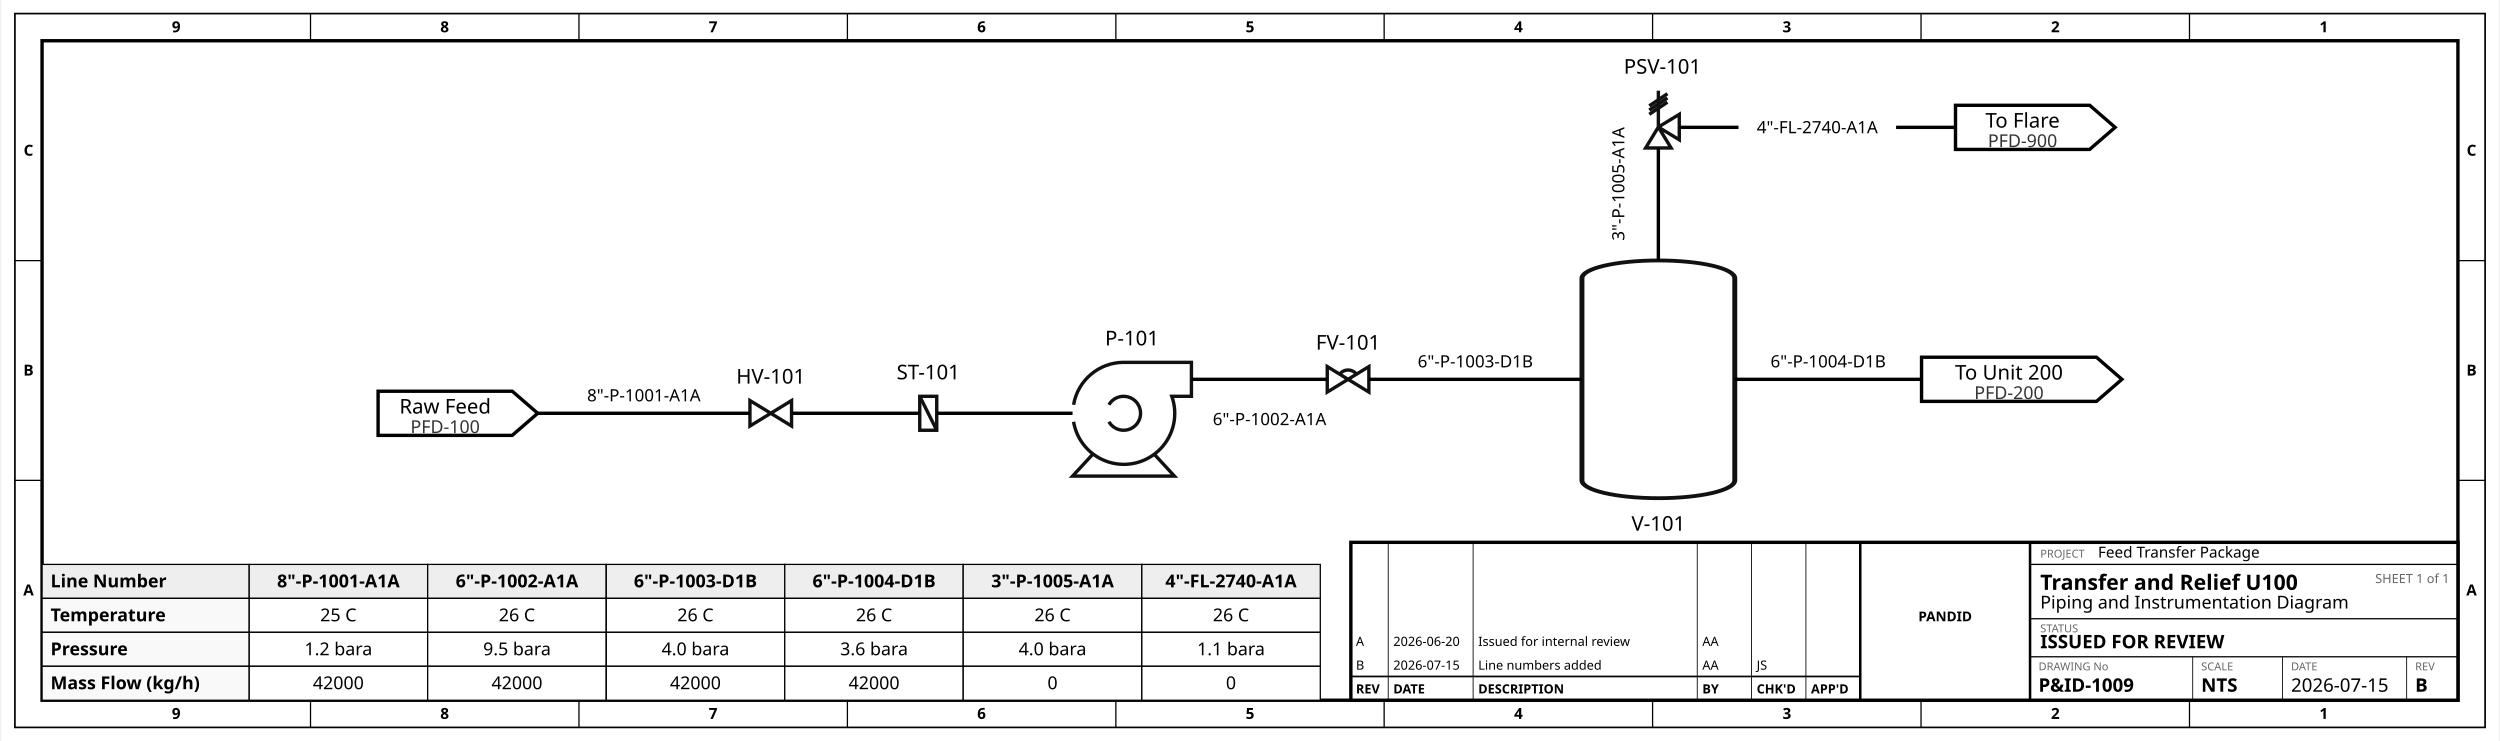
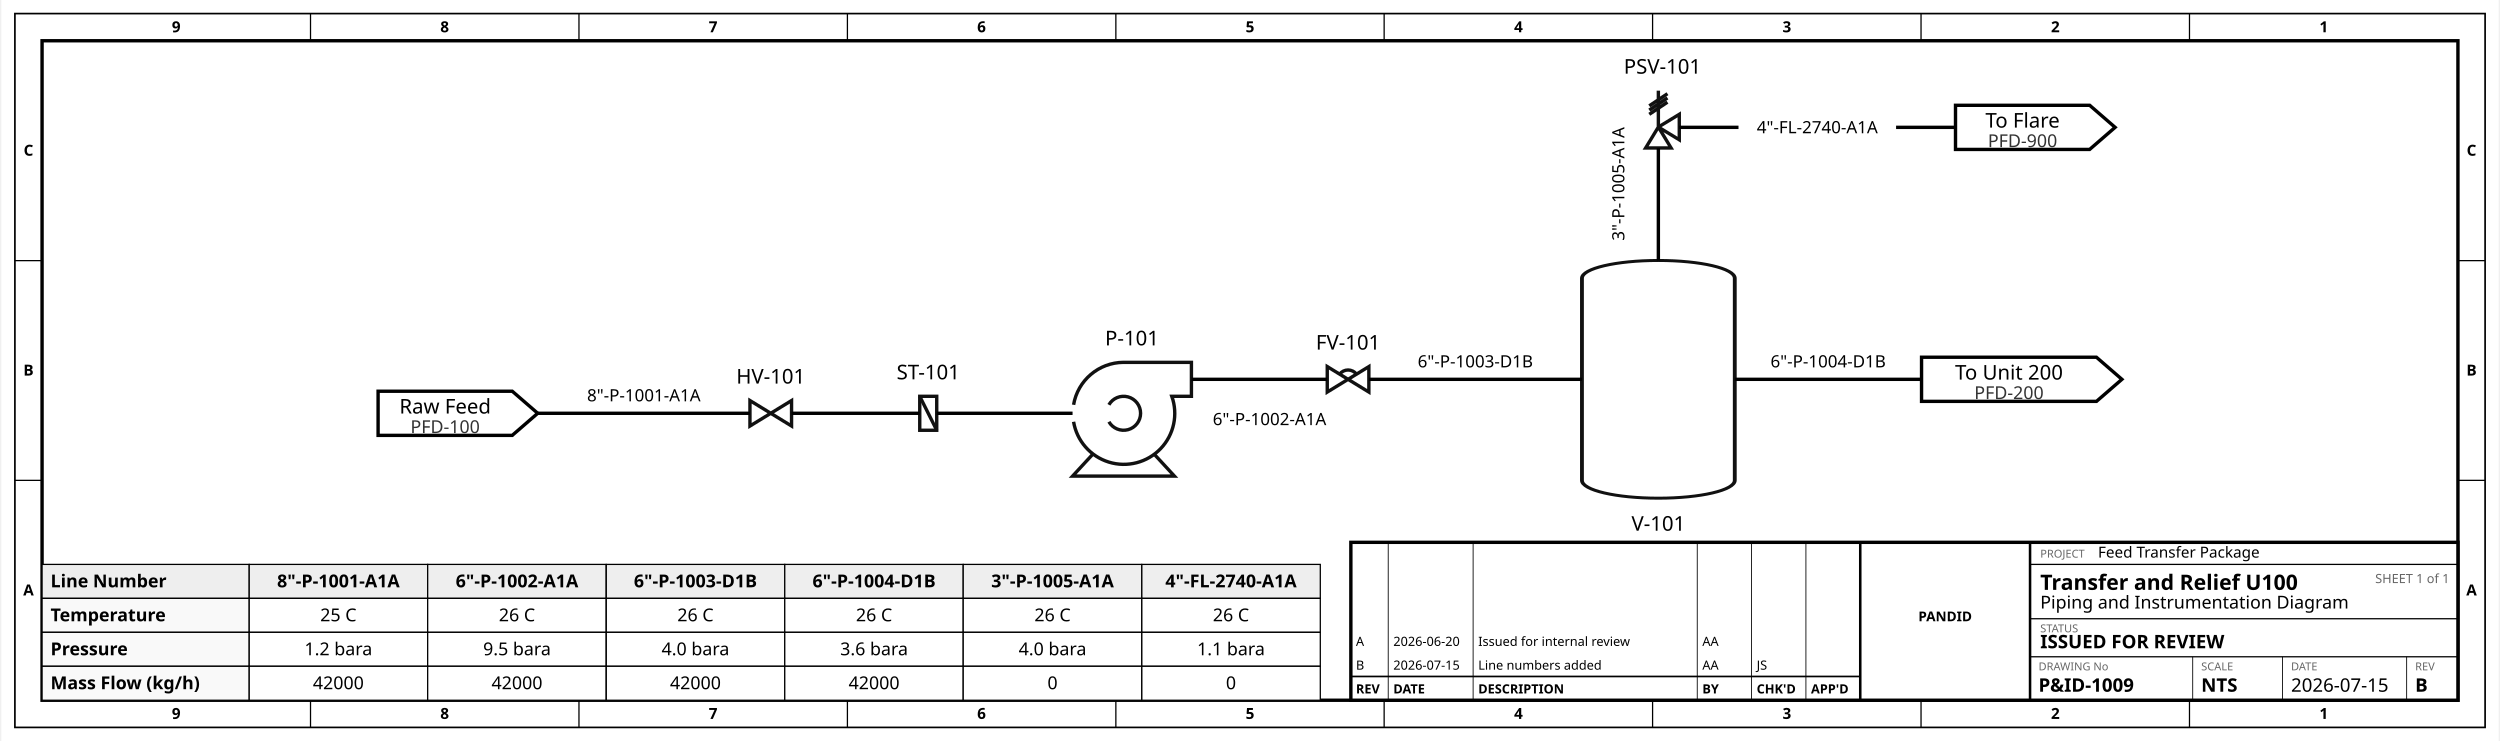
<svg xmlns="http://www.w3.org/2000/svg" width="1471" height="436" viewBox="-205.9 56.6 1470.8 436.4">
  <rect x="-205.9" y="56.6" width="1470.8" height="436.4" fill="white" />
  <rect x="-197.9" y="64.6" width="1454.8" height="420.4" fill="none" stroke="black" stroke-width="1" />
  <rect x="-181.9" y="80.6" width="1422.8" height="388.4" fill="none" stroke="black" stroke-width="2" />
  <text x="-102.9" y="75.6" font-family="sans-serif" font-size="9.0" text-anchor="middle" font-weight="bold" fill="black">9</text>
  <text x="-102.9" y="480.0" font-family="sans-serif" font-size="9.0" text-anchor="middle" font-weight="bold" fill="black">9</text>
  <line x1="-23.8" y1="64.6" x2="-23.8" y2="80.6" stroke="black" stroke-width="0.75" />
  <line x1="-23.8" y1="469.0" x2="-23.8" y2="485.0" stroke="black" stroke-width="0.75" />
  <text x="55.2" y="75.6" font-family="sans-serif" font-size="9.0" text-anchor="middle" font-weight="bold" fill="black">8</text>
  <text x="55.2" y="480.0" font-family="sans-serif" font-size="9.0" text-anchor="middle" font-weight="bold" fill="black">8</text>
  <line x1="134.3" y1="64.6" x2="134.3" y2="80.6" stroke="black" stroke-width="0.75" />
  <line x1="134.3" y1="469.0" x2="134.3" y2="485.0" stroke="black" stroke-width="0.75" />
  <text x="213.3" y="75.6" font-family="sans-serif" font-size="9.0" text-anchor="middle" font-weight="bold" fill="black">7</text>
  <text x="213.3" y="480.0" font-family="sans-serif" font-size="9.0" text-anchor="middle" font-weight="bold" fill="black">7</text>
  <line x1="292.4" y1="64.6" x2="292.4" y2="80.6" stroke="black" stroke-width="0.75" />
  <line x1="292.4" y1="469.0" x2="292.4" y2="485.0" stroke="black" stroke-width="0.75" />
  <text x="371.4" y="75.6" font-family="sans-serif" font-size="9.0" text-anchor="middle" font-weight="bold" fill="black">6</text>
  <text x="371.4" y="480.0" font-family="sans-serif" font-size="9.0" text-anchor="middle" font-weight="bold" fill="black">6</text>
  <line x1="450.5" y1="64.6" x2="450.5" y2="80.6" stroke="black" stroke-width="0.75" />
  <line x1="450.5" y1="469.0" x2="450.5" y2="485.0" stroke="black" stroke-width="0.75" />
  <text x="529.5" y="75.6" font-family="sans-serif" font-size="9.0" text-anchor="middle" font-weight="bold" fill="black">5</text>
  <text x="529.5" y="480.0" font-family="sans-serif" font-size="9.0" text-anchor="middle" font-weight="bold" fill="black">5</text>
  <line x1="608.5" y1="64.6" x2="608.5" y2="80.6" stroke="black" stroke-width="0.75" />
  <line x1="608.5" y1="469.0" x2="608.5" y2="485.0" stroke="black" stroke-width="0.75" />
  <text x="687.6" y="75.6" font-family="sans-serif" font-size="9.0" text-anchor="middle" font-weight="bold" fill="black">4</text>
  <text x="687.6" y="480.0" font-family="sans-serif" font-size="9.0" text-anchor="middle" font-weight="bold" fill="black">4</text>
  <line x1="766.6" y1="64.6" x2="766.6" y2="80.6" stroke="black" stroke-width="0.75" />
  <line x1="766.6" y1="469.0" x2="766.6" y2="485.0" stroke="black" stroke-width="0.75" />
  <text x="845.7" y="75.6" font-family="sans-serif" font-size="9.0" text-anchor="middle" font-weight="bold" fill="black">3</text>
  <text x="845.7" y="480.0" font-family="sans-serif" font-size="9.0" text-anchor="middle" font-weight="bold" fill="black">3</text>
  <line x1="924.7" y1="64.6" x2="924.7" y2="80.6" stroke="black" stroke-width="0.75" />
  <line x1="924.7" y1="469.0" x2="924.7" y2="485.0" stroke="black" stroke-width="0.75" />
  <text x="1003.8" y="75.6" font-family="sans-serif" font-size="9.0" text-anchor="middle" font-weight="bold" fill="black">2</text>
  <text x="1003.8" y="480.0" font-family="sans-serif" font-size="9.0" text-anchor="middle" font-weight="bold" fill="black">2</text>
  <line x1="1082.8" y1="64.6" x2="1082.8" y2="80.6" stroke="black" stroke-width="0.75" />
  <line x1="1082.8" y1="469.0" x2="1082.8" y2="485.0" stroke="black" stroke-width="0.75" />
  <text x="1161.9" y="75.6" font-family="sans-serif" font-size="9.0" text-anchor="middle" font-weight="bold" fill="black">1</text>
  <text x="1161.9" y="480.0" font-family="sans-serif" font-size="9.0" text-anchor="middle" font-weight="bold" fill="black">1</text>
  <text x="-189.9" y="148.3" font-family="sans-serif" font-size="9.0" text-anchor="middle" font-weight="bold" fill="black">C</text>
  <text x="1248.9" y="148.3" font-family="sans-serif" font-size="9.0" text-anchor="middle" font-weight="bold" fill="black">C</text>
  <line x1="-197.9" y1="210.1" x2="-181.9" y2="210.1" stroke="black" stroke-width="0.75" />
  <line x1="1240.9" y1="210.1" x2="1256.9" y2="210.1" stroke="black" stroke-width="0.75" />
  <text x="-189.9" y="277.8" font-family="sans-serif" font-size="9.0" text-anchor="middle" font-weight="bold" fill="black">B</text>
  <text x="1248.9" y="277.8" font-family="sans-serif" font-size="9.0" text-anchor="middle" font-weight="bold" fill="black">B</text>
  <line x1="-197.9" y1="339.5" x2="-181.9" y2="339.5" stroke="black" stroke-width="0.75" />
  <line x1="1240.9" y1="339.5" x2="1256.9" y2="339.5" stroke="black" stroke-width="0.75" />
  <text x="-189.9" y="407.3" font-family="sans-serif" font-size="9.0" text-anchor="middle" font-weight="bold" fill="black">A</text>
  <text x="1248.9" y="407.3" font-family="sans-serif" font-size="9.0" text-anchor="middle" font-weight="bold" fill="black">A</text>
  <g id="stream_table">
    <rect x="-181.9" y="389.0" width="122.0" height="20.0" fill="#eee" stroke="black" stroke-width="0.75" />
    <text x="-176.9" y="402.5" font-family="sans-serif" font-size="10.5" font-weight="bold" text-anchor="start">Line Number</text>
    <rect x="-59.9" y="389.0" width="105.1" height="20.0" fill="#eee" stroke="black" stroke-width="0.75" />
    <text x="-7.4" y="402.5" font-family="sans-serif" font-size="10.5" font-weight="bold" text-anchor="middle">8"-P-1001-A1A</text>
    <rect x="45.2" y="389.0" width="105.1" height="20.0" fill="#eee" stroke="black" stroke-width="0.75" />
    <text x="97.8" y="402.5" font-family="sans-serif" font-size="10.5" font-weight="bold" text-anchor="middle">6"-P-1002-A1A</text>
    <rect x="150.4" y="389.0" width="105.1" height="20.0" fill="#eee" stroke="black" stroke-width="0.75" />
    <text x="202.9" y="402.5" font-family="sans-serif" font-size="10.5" font-weight="bold" text-anchor="middle">6"-P-1003-D1B</text>
    <rect x="255.5" y="389.0" width="105.1" height="20.0" fill="#eee" stroke="black" stroke-width="0.75" />
    <text x="308.1" y="402.5" font-family="sans-serif" font-size="10.5" font-weight="bold" text-anchor="middle">6"-P-1004-D1B</text>
    <rect x="360.6" y="389.0" width="105.1" height="20.0" fill="#eee" stroke="black" stroke-width="0.75" />
    <text x="413.2" y="402.5" font-family="sans-serif" font-size="10.5" font-weight="bold" text-anchor="middle">3"-P-1005-A1A</text>
    <rect x="465.8" y="389.0" width="105.1" height="20.0" fill="#eee" stroke="black" stroke-width="0.75" />
    <text x="518.3" y="402.5" font-family="sans-serif" font-size="10.5" font-weight="bold" text-anchor="middle">4"-FL-2740-A1A</text>
    <rect x="-181.9" y="409.0" width="122.0" height="20.0" fill="#f9f9f9" stroke="black" stroke-width="0.75" />
    <text x="-176.9" y="422.5" font-family="sans-serif" font-size="10.5" font-weight="bold" text-anchor="start">Temperature</text>
    <rect x="-59.9" y="409.0" width="105.1" height="20.0" fill="white" stroke="black" stroke-width="0.75" />
    <text x="-7.4" y="422.5" font-family="sans-serif" font-size="10.5" text-anchor="middle">25 C</text>
    <rect x="45.2" y="409.0" width="105.1" height="20.0" fill="white" stroke="black" stroke-width="0.75" />
    <text x="97.8" y="422.5" font-family="sans-serif" font-size="10.5" text-anchor="middle">26 C</text>
    <rect x="150.4" y="409.0" width="105.1" height="20.0" fill="white" stroke="black" stroke-width="0.75" />
    <text x="202.9" y="422.5" font-family="sans-serif" font-size="10.5" text-anchor="middle">26 C</text>
    <rect x="255.5" y="409.0" width="105.1" height="20.0" fill="white" stroke="black" stroke-width="0.75" />
    <text x="308.1" y="422.5" font-family="sans-serif" font-size="10.5" text-anchor="middle">26 C</text>
    <rect x="360.6" y="409.0" width="105.1" height="20.0" fill="white" stroke="black" stroke-width="0.75" />
    <text x="413.2" y="422.5" font-family="sans-serif" font-size="10.5" text-anchor="middle">26 C</text>
    <rect x="465.8" y="409.0" width="105.1" height="20.0" fill="white" stroke="black" stroke-width="0.75" />
    <text x="518.3" y="422.5" font-family="sans-serif" font-size="10.5" text-anchor="middle">26 C</text>
    <rect x="-181.9" y="429.0" width="122.0" height="20.0" fill="#f9f9f9" stroke="black" stroke-width="0.75" />
    <text x="-176.9" y="442.5" font-family="sans-serif" font-size="10.5" font-weight="bold" text-anchor="start">Pressure</text>
    <rect x="-59.9" y="429.0" width="105.1" height="20.0" fill="white" stroke="black" stroke-width="0.75" />
    <text x="-7.4" y="442.5" font-family="sans-serif" font-size="10.5" text-anchor="middle">1.2 bara</text>
    <rect x="45.2" y="429.0" width="105.1" height="20.0" fill="white" stroke="black" stroke-width="0.75" />
    <text x="97.8" y="442.5" font-family="sans-serif" font-size="10.5" text-anchor="middle">9.5 bara</text>
    <rect x="150.4" y="429.0" width="105.1" height="20.0" fill="white" stroke="black" stroke-width="0.75" />
    <text x="202.9" y="442.5" font-family="sans-serif" font-size="10.5" text-anchor="middle">4.0 bara</text>
    <rect x="255.5" y="429.0" width="105.1" height="20.0" fill="white" stroke="black" stroke-width="0.75" />
    <text x="308.1" y="442.5" font-family="sans-serif" font-size="10.5" text-anchor="middle">3.6 bara</text>
    <rect x="360.6" y="429.0" width="105.1" height="20.0" fill="white" stroke="black" stroke-width="0.75" />
    <text x="413.2" y="442.5" font-family="sans-serif" font-size="10.5" text-anchor="middle">4.0 bara</text>
    <rect x="465.8" y="429.0" width="105.1" height="20.0" fill="white" stroke="black" stroke-width="0.75" />
    <text x="518.3" y="442.5" font-family="sans-serif" font-size="10.5" text-anchor="middle">1.1 bara</text>
    <rect x="-181.9" y="449.0" width="122.0" height="20.0" fill="#f9f9f9" stroke="black" stroke-width="0.75" />
    <text x="-176.9" y="462.5" font-family="sans-serif" font-size="10.5" font-weight="bold" text-anchor="start">Mass Flow (kg/h)</text>
    <rect x="-59.9" y="449.0" width="105.1" height="20.0" fill="white" stroke="black" stroke-width="0.75" />
    <text x="-7.4" y="462.5" font-family="sans-serif" font-size="10.5" text-anchor="middle">42000</text>
    <rect x="45.2" y="449.0" width="105.1" height="20.0" fill="white" stroke="black" stroke-width="0.75" />
    <text x="97.8" y="462.5" font-family="sans-serif" font-size="10.5" text-anchor="middle">42000</text>
    <rect x="150.4" y="449.0" width="105.1" height="20.0" fill="white" stroke="black" stroke-width="0.75" />
    <text x="202.9" y="462.5" font-family="sans-serif" font-size="10.5" text-anchor="middle">42000</text>
    <rect x="255.5" y="449.0" width="105.1" height="20.0" fill="white" stroke="black" stroke-width="0.75" />
    <text x="308.1" y="462.5" font-family="sans-serif" font-size="10.5" text-anchor="middle">42000</text>
    <rect x="360.6" y="449.0" width="105.1" height="20.0" fill="white" stroke="black" stroke-width="0.75" />
    <text x="413.2" y="462.5" font-family="sans-serif" font-size="10.5" text-anchor="middle">0</text>
    <rect x="465.8" y="449.0" width="105.1" height="20.0" fill="white" stroke="black" stroke-width="0.75" />
    <text x="518.3" y="462.5" font-family="sans-serif" font-size="10.5" text-anchor="middle">0</text>
  </g>
  <rect x="588.9" y="376.0" width="652.0" height="93.0" fill="white" stroke="black" stroke-width="2" />
  <line x1="888.9" y1="376.0" x2="888.9" y2="469.0" stroke="black" stroke-width="1.5" />
  <line x1="988.9" y1="376.0" x2="988.9" y2="469.0" stroke="black" stroke-width="1.5" />
  <line x1="588.9" y1="455.0" x2="888.9" y2="455.0" stroke="black" stroke-width="1" />
  <line x1="610.9" y1="376.0" x2="610.9" y2="469.0" stroke="black" stroke-width="0.5" />
  <line x1="660.9" y1="376.0" x2="660.9" y2="469.0" stroke="black" stroke-width="0.5" />
  <line x1="792.9" y1="376.0" x2="792.9" y2="469.0" stroke="black" stroke-width="0.5" />
  <line x1="824.9" y1="376.0" x2="824.9" y2="469.0" stroke="black" stroke-width="0.5" />
  <line x1="856.9" y1="376.0" x2="856.9" y2="469.0" stroke="black" stroke-width="0.5" />
  <text x="591.9" y="465.0" font-family="sans-serif" font-size="7.5" text-anchor="start" font-weight="bold" fill="black">REV</text>
  <text x="613.9" y="465.0" font-family="sans-serif" font-size="7.5" text-anchor="start" font-weight="bold" fill="black">DATE</text>
  <text x="663.9" y="465.0" font-family="sans-serif" font-size="7.5" text-anchor="start" font-weight="bold" fill="black">DESCRIPTION</text>
  <text x="795.9" y="465.0" font-family="sans-serif" font-size="7.5" text-anchor="start" font-weight="bold" fill="black">BY</text>
  <text x="827.9" y="465.0" font-family="sans-serif" font-size="7.5" text-anchor="start" font-weight="bold" fill="black">CHK'D</text>
  <text x="859.9" y="465.0" font-family="sans-serif" font-size="7.5" text-anchor="start" font-weight="bold" fill="black">APP'D</text>
  <text x="591.9" y="451.0" font-family="sans-serif" font-size="7.5" text-anchor="start" fill="black">B</text>
  <text x="613.9" y="451.0" font-family="sans-serif" font-size="7.5" text-anchor="start" fill="black">2026-07-15</text>
  <text x="663.9" y="451.0" font-family="sans-serif" font-size="7.5" text-anchor="start" fill="black">Line numbers added</text>
  <text x="795.9" y="451.0" font-family="sans-serif" font-size="7.5" text-anchor="start" fill="black">AA</text>
  <text x="827.9" y="451.0" font-family="sans-serif" font-size="7.5" text-anchor="start" fill="black">JS</text>
  <text x="859.9" y="451.0" font-family="sans-serif" font-size="7.5" text-anchor="start" fill="black" />
  <text x="591.9" y="437.0" font-family="sans-serif" font-size="7.5" text-anchor="start" fill="black">A</text>
  <text x="613.9" y="437.0" font-family="sans-serif" font-size="7.5" text-anchor="start" fill="black">2026-06-20</text>
  <text x="663.9" y="437.0" font-family="sans-serif" font-size="7.5" text-anchor="start" fill="black">Issued for internal review</text>
  <text x="795.9" y="437.0" font-family="sans-serif" font-size="7.5" text-anchor="start" fill="black">AA</text>
  <text x="827.9" y="437.0" font-family="sans-serif" font-size="7.5" text-anchor="start" fill="black" />
  <text x="859.9" y="437.0" font-family="sans-serif" font-size="7.5" text-anchor="start" fill="black" />
  <text x="938.9" y="422.5" font-family="sans-serif" font-size="8.0" text-anchor="middle" font-weight="bold" fill="black">PANDID</text>
  <text x="994.9" y="385.0" font-family="sans-serif" font-size="6.5" text-anchor="start" fill="#666">PROJECT</text>
  <text x="1028.9" y="385.0" font-family="sans-serif" font-size="9.0" text-anchor="start" fill="black">Feed Transfer Package</text>
  <line x1="988.9" y1="389.0" x2="1240.9" y2="389.0" stroke="black" stroke-width="0.75" />
  <line x1="988.9" y1="421.0" x2="1240.9" y2="421.0" stroke="black" stroke-width="0.75" />
  <line x1="988.9" y1="443.4" x2="1240.9" y2="443.4" stroke="black" stroke-width="0.75" />
  <text x="994.9" y="404.0" font-family="sans-serif" font-size="12.5" text-anchor="start" font-weight="bold" fill="black">Transfer and Relief U100</text>
  <text x="994.9" y="415.0" font-family="sans-serif" font-size="10.5" text-anchor="start" fill="black">Piping and Instrumentation Diagram</text>
  <text x="1235.9" y="400.0" font-family="sans-serif" font-size="7.5" text-anchor="end" fill="#666">SHEET 1 of 1</text>
  <text x="994.9" y="429.0" font-family="sans-serif" font-size="6.5" text-anchor="start" fill="#666">STATUS</text>
  <text x="994.9" y="438.4" font-family="sans-serif" font-size="11.0" text-anchor="start" font-weight="bold" fill="black">ISSUED FOR REVIEW</text>
  <text x="993.9" y="451.4" font-family="sans-serif" font-size="6.5" text-anchor="start" fill="#666">DRAWING No</text>
  <text x="993.9" y="464.0" font-family="sans-serif" font-size="11.0" text-anchor="start" font-weight="bold" fill="black">P&amp;ID-1009</text>
  <line x1="1084.7" y1="443.4" x2="1084.7" y2="469.0" stroke="black" stroke-width="0.5" />
  <text x="1089.7" y="451.4" font-family="sans-serif" font-size="6.5" text-anchor="start" fill="#666">SCALE</text>
  <text x="1089.7" y="464.0" font-family="sans-serif" font-size="11.0" text-anchor="start" font-weight="bold" fill="black">NTS</text>
  <line x1="1137.6" y1="443.4" x2="1137.6" y2="469.0" stroke="black" stroke-width="0.5" />
  <text x="1142.6" y="451.4" font-family="sans-serif" font-size="6.5" text-anchor="start" fill="#666">DATE</text>
  <text x="1142.6" y="464.0" font-family="sans-serif" font-size="11.0" text-anchor="start" fill="black">2026-07-15</text>
  <line x1="1210.7" y1="443.4" x2="1210.7" y2="469.0" stroke="black" stroke-width="0.5" />
  <text x="1215.7" y="451.4" font-family="sans-serif" font-size="6.5" text-anchor="start" fill="#666">REV</text>
  <text x="1215.7" y="464.0" font-family="sans-serif" font-size="11.0" text-anchor="start" font-weight="bold" fill="black">B</text>
  <defs>
    <symbol id="sym_fitting_strainer" viewBox="0 0 10.0 20.0" overflow="visible">
      <g transform="scale(0.25)">
        <rect x="0.0" y="0.0" width="40.0" height="80.0" fill="none" stroke="#111" stroke-width="8.0" />
        <path d="M 0.0 0.0 L 40.0 80.0" fill="none" stroke="#111" stroke-width="8.0" />
      </g>
    </symbol>
    <symbol id="sym_pump" viewBox="0 0 70.0 67.0" overflow="visible">
      <path d="M 12.0 54.0 L 0.0 67.0 L 60.0 67.0 L 48.0 54.0" fill="none" stroke="#111" stroke-width="2.0" />
      <path d="M 0.6 25.0 A 30.0 30.0 0.0 0 1 30.0 0.0 L 70.0 0.0 L 70.0 20.0 L 58.45 20.0 A 30.0 30.0 0.0 0 1 51.859 50.83 A 30.0 30.0 0.0 0 1 21.341 58.742 A 30.0 30.0 0.0 0 1 0.6 35.0" fill="none" stroke="#111" stroke-width="2.0" />
      <path d="M 21.4 25.0 A 10.0 10.0 0.0 1 1 21.4 35.0" fill="none" stroke="#111" stroke-width="2.0" />
    </symbol>
+     <symbol id="sym_valve" viewBox="0 0 24.5 15.0" overflow="visible">
+       <g transform="scale(0.25)">
+         <path d="M 0.0 60.0 L 0.0 0.0 L 98.0 60.0 L 98.0 0.0 Z" fill="none" stroke="#111" stroke-width="8.0" />
+       </g>
+     </symbol>
    <symbol id="sym_valve_control" viewBox="0 0 24.5 15.0" overflow="visible">
      <g transform="scale(0.25)">
        <path d="M 0.0 60.0 L 0.0 0.0 L 98.0 60.0 L 98.0 0.0 Z" fill="none" stroke="#111" stroke-width="8.0" />
        <path d="M 29.0 18.0 A 25.0 25.0 0.0 0 1 69.0 18.0" fill="none" stroke="#111" stroke-width="8.0" />
      </g>
    </symbol>
-     <symbol id="sym_valve" viewBox="0 0 24.5 15.0" overflow="visible">
-       <g transform="scale(0.25)">
-         <path d="M 0.0 60.0 L 0.0 0.0 L 98.0 60.0 L 98.0 0.0 Z" fill="none" stroke="#111" stroke-width="8.0" />
-       </g>
-     </symbol>
    <symbol id="sym_valve_psv" viewBox="0 0 19.8 33.8" overflow="visible">
      <g transform="scale(0.3571429)">
        <path d="M 0.0 94.5 L 21.0 60.0 L 55.5 39.0 L 55.5 81.0 L 21.0 60.0 L 42.0 94.5 Z M 21.0 61.0 L 21.0 0.0 M 6.0 39.0 L 36.0 19.0 M 6.0 32.0 L 36.0 12.0 M 6.0 25.0 L 36.0 5.0" fill="none" stroke="#111" stroke-width="5.6" />
      </g>
    </symbol>
-     <symbol id="sym_vessel" viewBox="0 0 62.0 100.0" preserveAspectRatio="none" overflow="visible">
+     <symbol id="sym_vessel_s90x140" viewBox="0 0 62.0 100.0" preserveAspectRatio="none" overflow="visible">
      <g transform="scale(0.62, 0.5)">
-         <path d="M 0.0 15.0 A 50.0 15.0 0.0 0 1 50.0 0.0 A 50.0 15.0 0.0 0 1 100.0 15.0 L 100.0 185.0 A 50.0 15.0 0.0 0 1 50.0 200.0 A 50.0 15.0 0.0 0 1 0.0 185.0 Z" fill="none" stroke="#111" stroke-width="3.226" />
+         <path d="M 0.0 15.0 A 50.0 15.0 0.0 0 1 50.0 0.0 A 50.0 15.0 0.0 0 1 100.0 15.0 L 100.0 185.0 A 50.0 15.0 0.0 0 1 50.0 200.0 A 50.0 15.0 0.0 0 1 0.0 185.0 Z" fill="none" stroke="#111" stroke-width="2.52" />
      </g>
    </symbol>
  </defs>
  <g id="units">
    <polygon points="16.0,287.0 95.0,287.0 110.0,300.0 95.0,313.0 16.0,313.0" fill="transparent" stroke="black" stroke-width="2" />
    <text x="55.5" y="296.0" font-family="sans-serif" font-size="12" text-anchor="middle" dominant-baseline="middle">Raw Feed</text>
    <text x="55.5" y="308.0" font-family="sans-serif" font-size="10.5" text-anchor="middle" dominant-baseline="middle" fill="#333">PFD-100</text>
    <use href="#sym_valve" x="235" y="292.5" width="24.5" height="15.0" />
    <use href="#sym_fitting_strainer" x="335" y="290" width="10.0" height="20.0" />
    <use href="#sym_pump" x="425" y="270" width="70.0" height="67.0" />
    <use href="#sym_valve_control" x="575" y="272.5" width="24.5" height="15.0" />
-     <use href="#sym_vessel" x="725" y="210" width="90" height="140" />
+     <use href="#sym_vessel_s90x140" x="725" y="210" width="90" height="140" />
    <use href="#sym_valve_psv" x="762.5" y="110" width="19.8" height="33.8" />
    <polygon points="945.0,118.6 1024.0,118.6 1039.0,131.6 1024.0,144.6 945.0,144.6" fill="transparent" stroke="black" stroke-width="2" />
    <text x="984.5" y="127.6" font-family="sans-serif" font-size="12" text-anchor="middle" dominant-baseline="middle">To Flare</text>
    <text x="984.5" y="139.6" font-family="sans-serif" font-size="10.5" text-anchor="middle" dominant-baseline="middle" fill="#333">PFD-900</text>
    <polygon points="925.0,267.0 1028.0,267.0 1043.0,280.0 1028.0,293.0 925.0,293.0" fill="transparent" stroke="black" stroke-width="2" />
    <text x="976.5" y="276.0" font-family="sans-serif" font-size="12" text-anchor="middle" dominant-baseline="middle">To Unit 200</text>
    <text x="976.5" y="288.0" font-family="sans-serif" font-size="10.5" text-anchor="middle" dominant-baseline="middle" fill="#333">PFD-200</text>
  </g>
  <g id="streams">
    <path d="M 110.0,300.0 L 235.0,300.0" fill="none" stroke="black" stroke-width="2" />
    <path d="M 259.5,300.0 L 335.0,300.0" fill="none" stroke="black" stroke-width="2" />
    <path d="M 345.0,300.0 L 425.0,300.0" fill="none" stroke="black" stroke-width="2" />
    <path d="M 495.0,280.0 L 575.0,280.0" fill="none" stroke="black" stroke-width="2" />
    <path d="M 599.5,280.0 L 725.0,280.0" fill="none" stroke="black" stroke-width="2" />
    <path d="M 815.0,280.0 L 925.0,280.0" fill="none" stroke="black" stroke-width="2" />
    <path d="M 770.0,210.0 L 770.0,143.8" fill="none" stroke="black" stroke-width="2" />
    <path d="M 782.3,131.6 L 945.0,131.6" fill="none" stroke="black" stroke-width="2" />
    <rect x="129.2" y="283.0" width="86.6" height="13.0" fill="white" />
    <text x="172.5" y="289.5" font-family="sans-serif" font-size="10" text-anchor="middle" dominant-baseline="middle" fill="black">8"-P-1001-A1A</text>
    <rect x="497.7" y="297.0" width="86.6" height="13.0" fill="white" />
    <text x="541.0" y="303.5" font-family="sans-serif" font-size="10" text-anchor="middle" dominant-baseline="middle" fill="black">6"-P-1002-A1A</text>
    <rect x="619.0" y="263.0" width="86.6" height="13.0" fill="white" />
    <text x="662.2" y="269.5" font-family="sans-serif" font-size="10" text-anchor="middle" dominant-baseline="middle" fill="black">6"-P-1003-D1B</text>
    <rect x="826.7" y="263.0" width="86.6" height="13.0" fill="white" />
    <text x="870.0" y="269.5" font-family="sans-serif" font-size="10" text-anchor="middle" dominant-baseline="middle" fill="black">6"-P-1004-D1B</text>
    <rect x="740.0" y="121.6" width="13.0" height="86.6" fill="white" />
    <text x="746.5" y="164.9" font-family="sans-serif" font-size="10" text-anchor="middle" dominant-baseline="middle" fill="black" transform="rotate(-90, 746.5, 164.9)">3"-P-1005-A1A</text>
    <rect x="817.2" y="125.1" width="92.8" height="13.0" fill="white" />
    <text x="863.6" y="131.6" font-family="sans-serif" font-size="10" text-anchor="middle" dominant-baseline="middle" fill="black">4"-FL-2740-A1A</text>
  </g>
  <g id="unit_labels">
    <rect x="223.4" y="270.5" width="47.6" height="15.0" fill="white" />
    <text x="247.25" y="282.5" font-family="sans-serif" font-size="12" text-anchor="middle" dominant-baseline="baseline">HV-101</text>
    <rect x="316.2" y="268.0" width="47.6" height="15.0" fill="white" />
    <text x="340.0" y="280.0" font-family="sans-serif" font-size="12" text-anchor="middle" dominant-baseline="baseline">ST-101</text>
    <rect x="439.5" y="248.0" width="41.0" height="15.0" fill="white" />
    <text x="460.0" y="260.0" font-family="sans-serif" font-size="12" text-anchor="middle" dominant-baseline="baseline">P-101</text>
    <rect x="563.5" y="250.5" width="47.6" height="15.0" fill="white" />
    <text x="587.25" y="262.5" font-family="sans-serif" font-size="12" text-anchor="middle" dominant-baseline="baseline">FV-101</text>
    <rect x="749.5" y="357.5" width="41.0" height="15.0" fill="white" />
    <text x="770.0" y="365.0" font-family="sans-serif" font-size="12" text-anchor="middle" dominant-baseline="middle">V-101</text>
    <rect x="745.3" y="88.0" width="54.2" height="15.0" fill="white" />
    <text x="772.4" y="100" font-family="sans-serif" font-size="12" text-anchor="middle" dominant-baseline="baseline">PSV-101</text>
  </g>
</svg>
